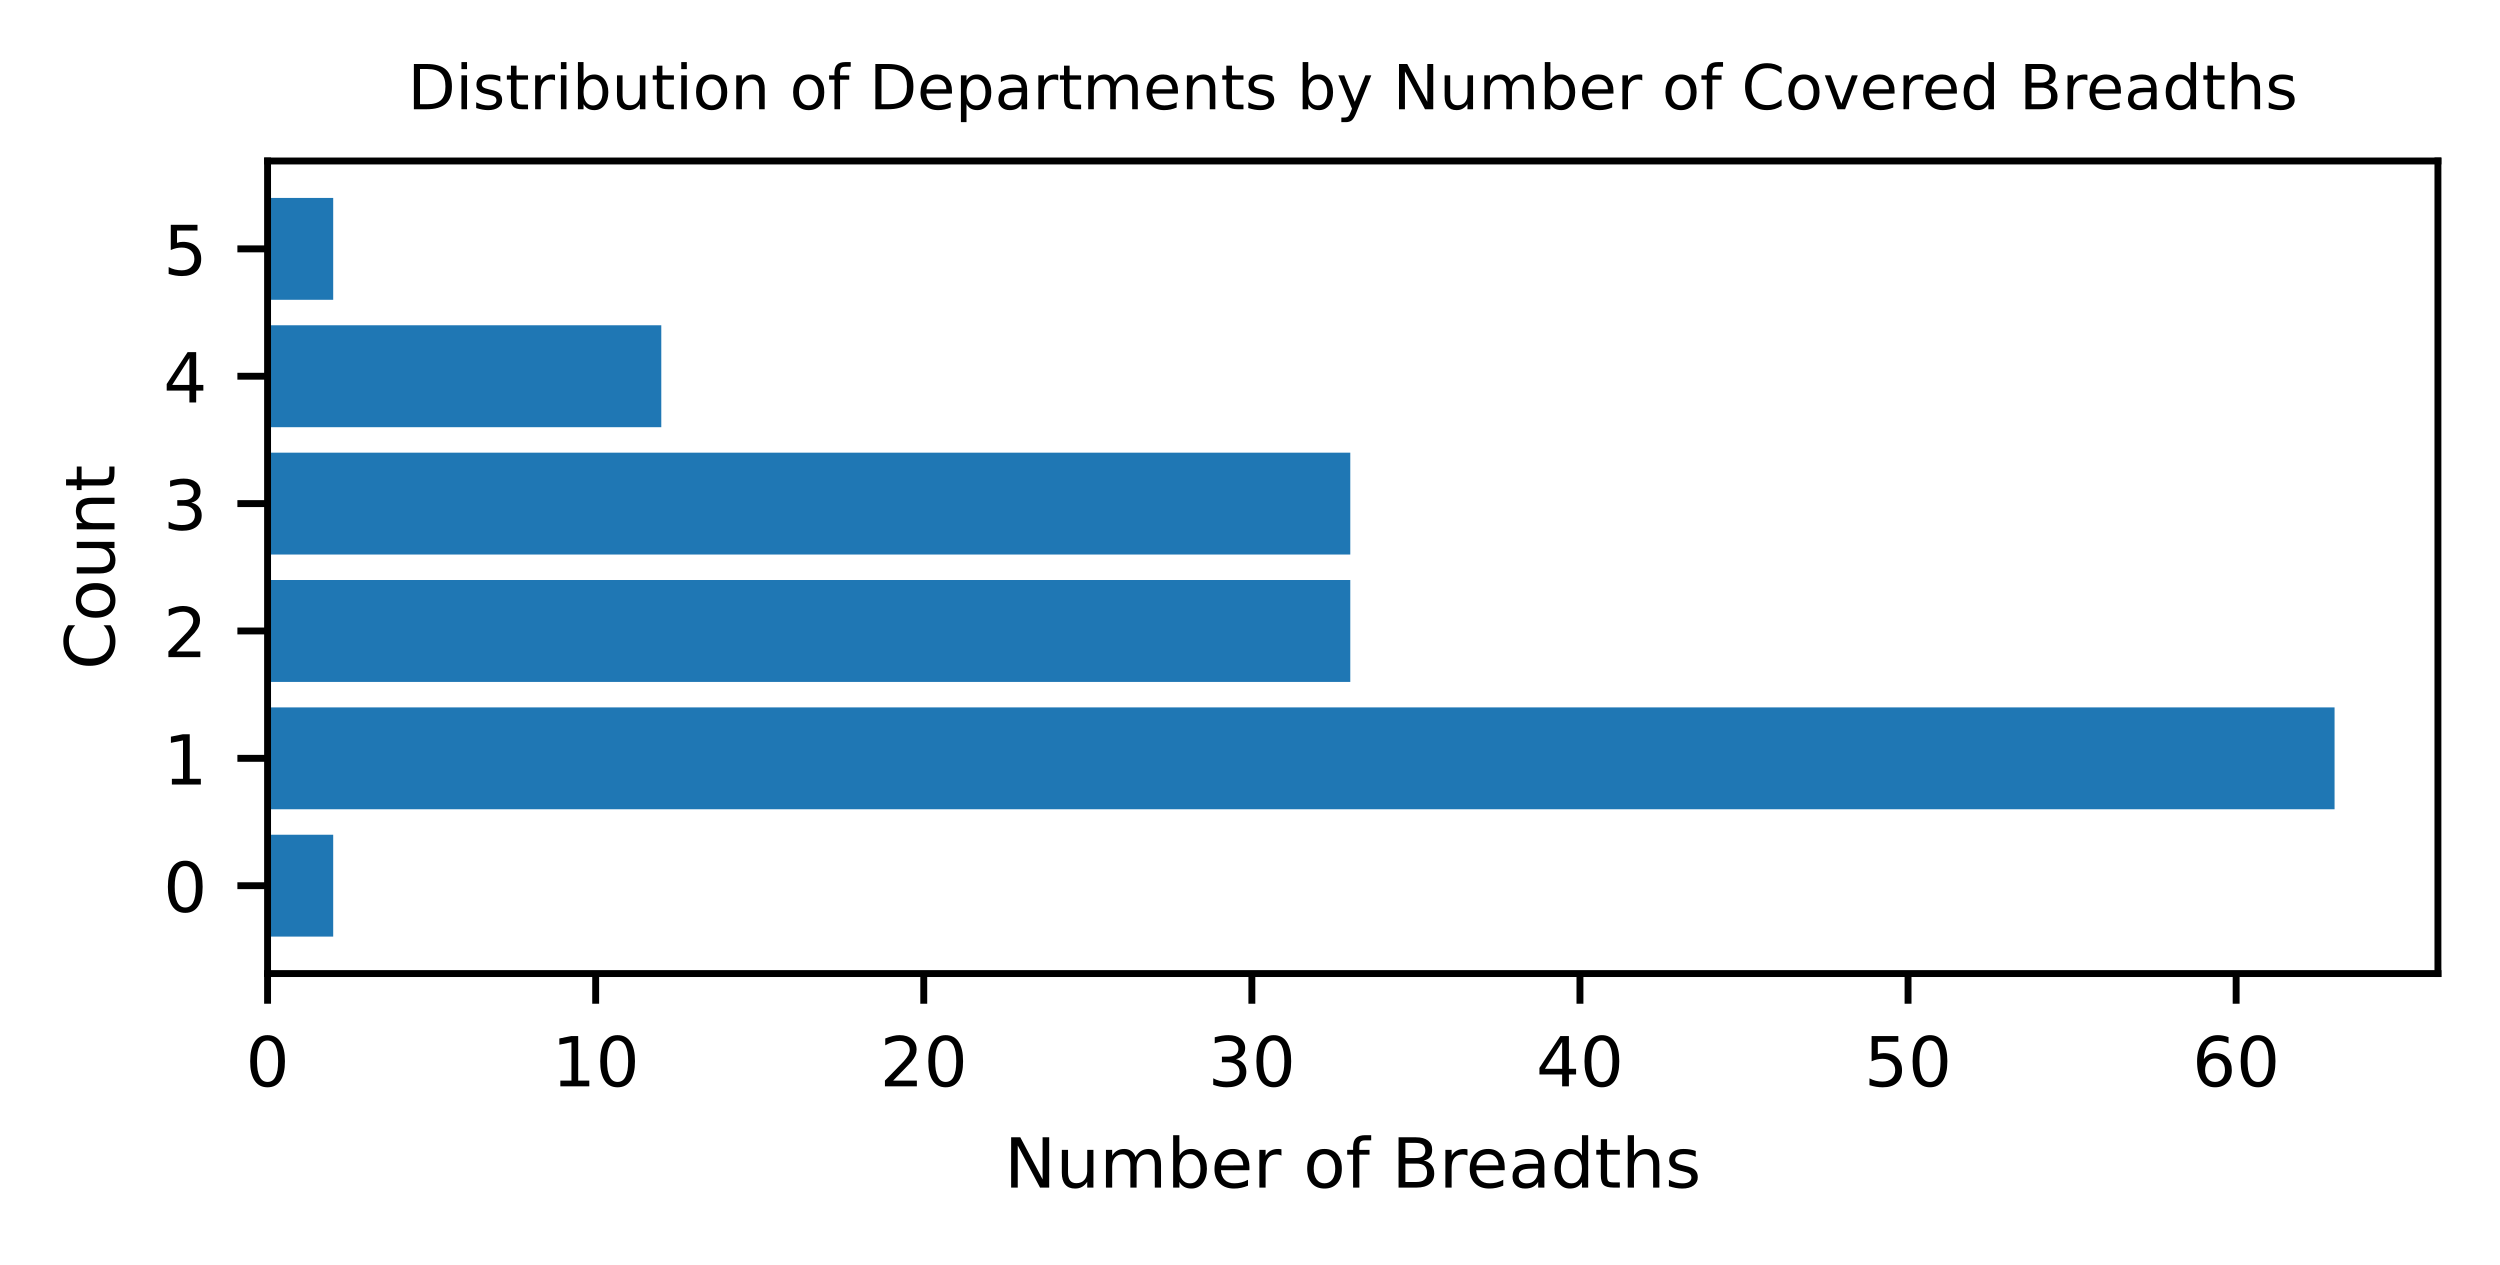
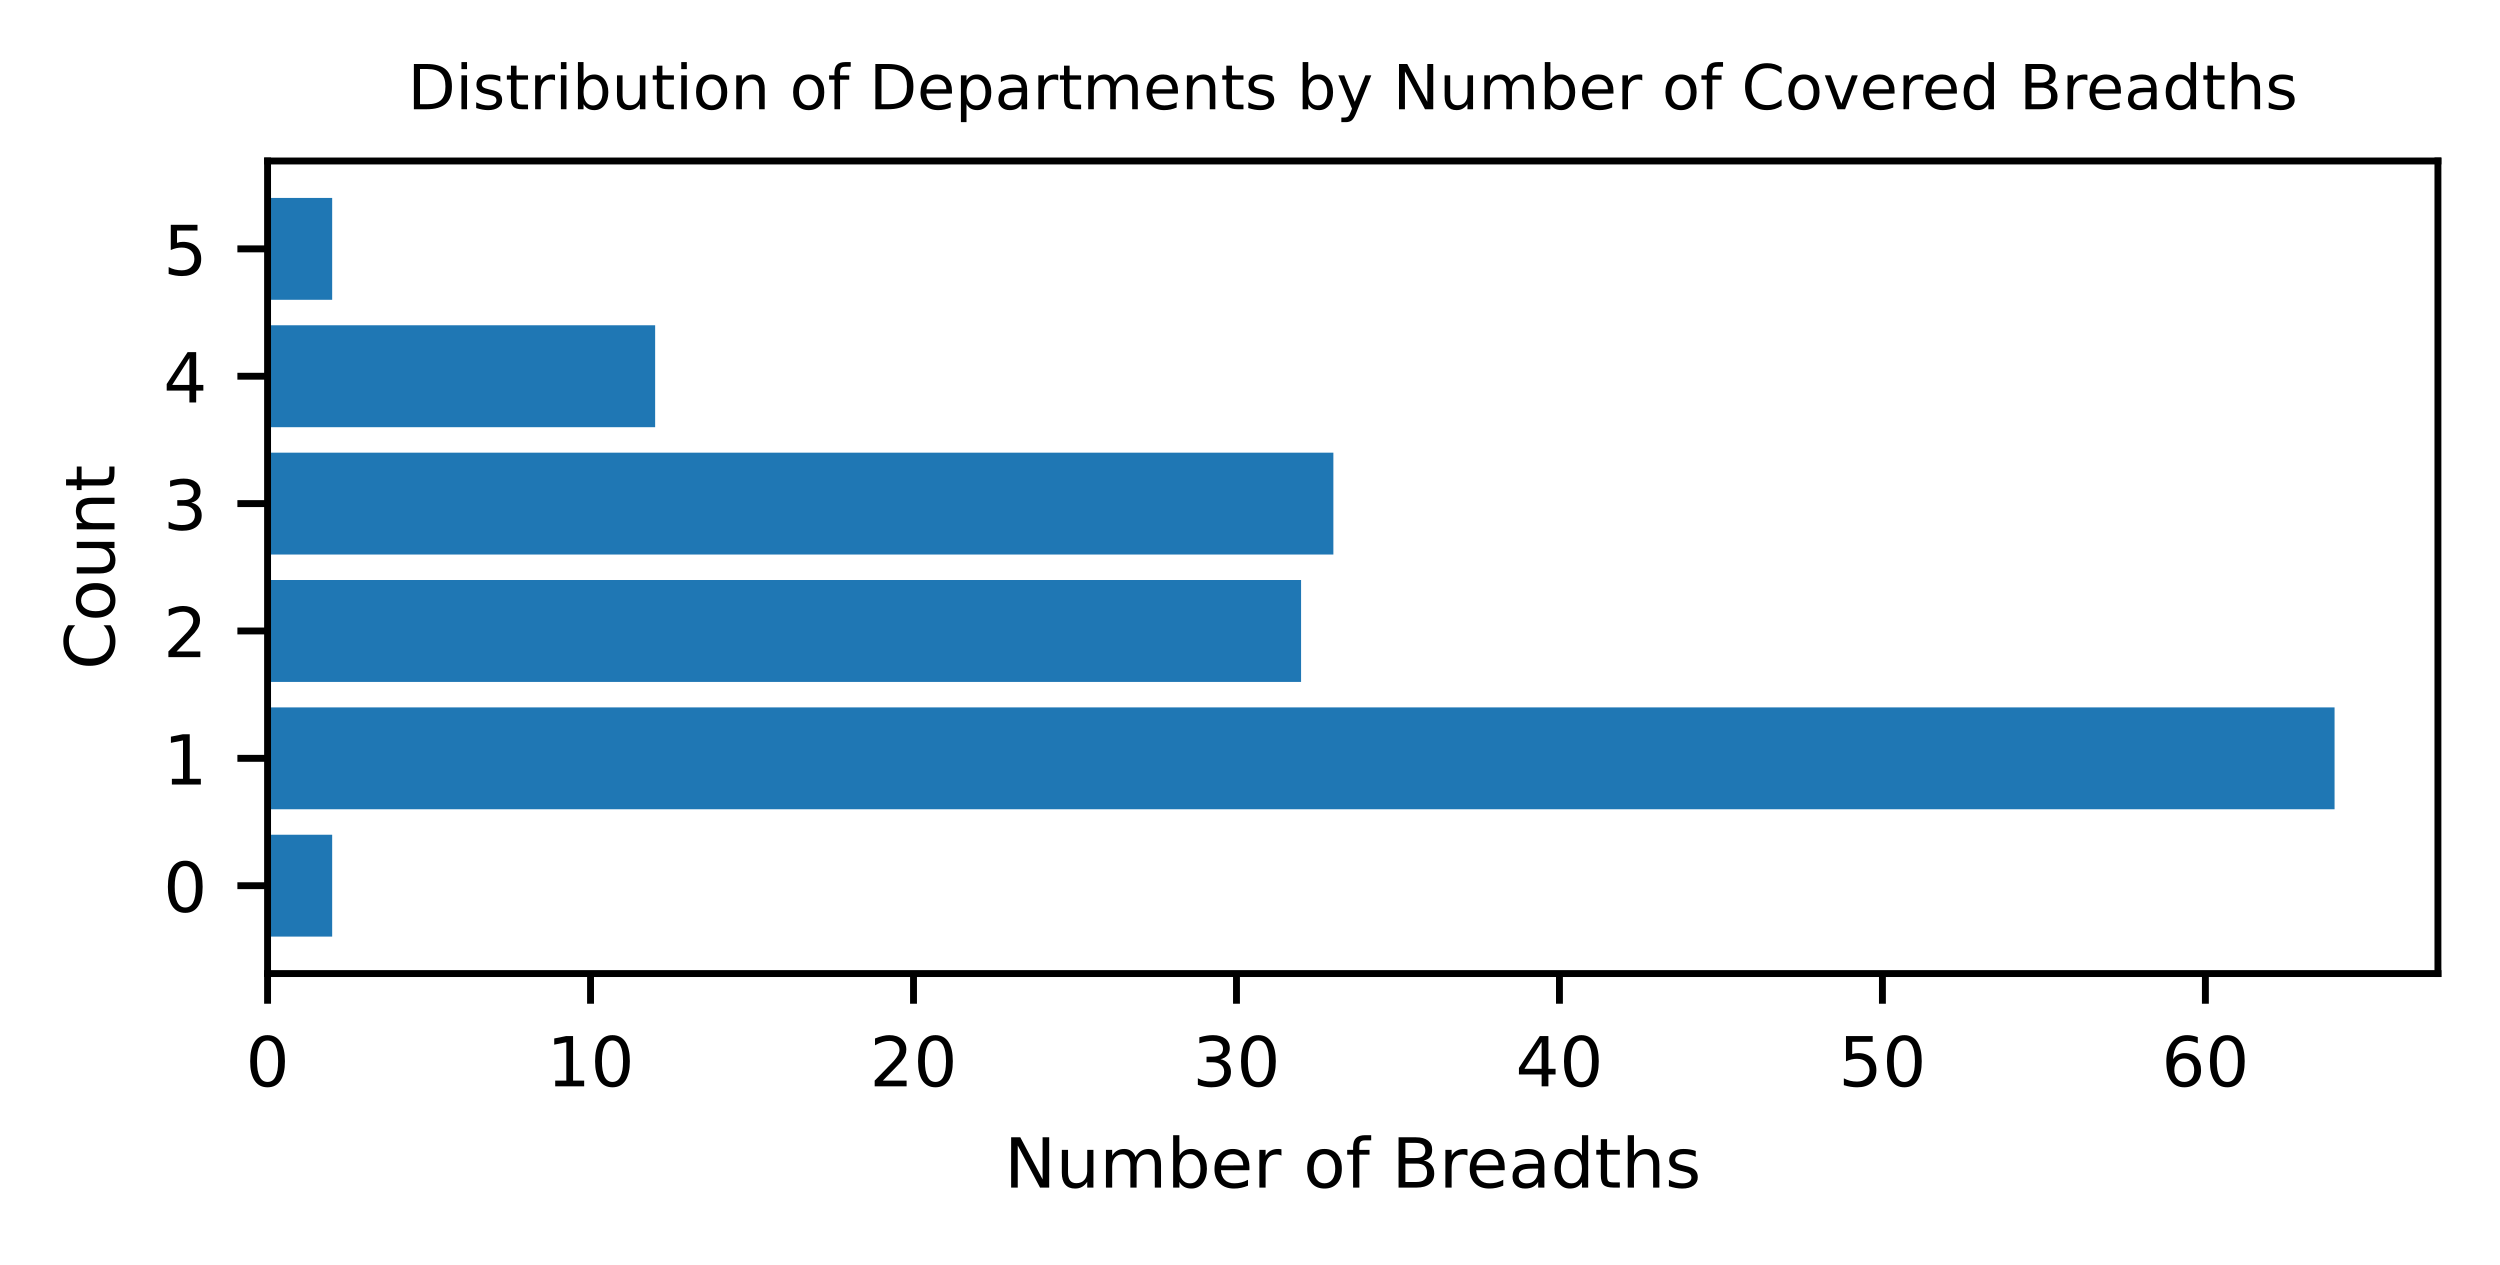
<svg xmlns="http://www.w3.org/2000/svg" xmlns:xlink="http://www.w3.org/1999/xlink" width="289.942pt" height="146.596pt" viewBox="0 0 289.942 146.596" version="1.1">
  <defs>
    <style type="text/css">*{stroke-linejoin: round; stroke-linecap: butt}</style>
  </defs>
  <g id="figure_1">
    <g id="patch_1">
      <path d="M 0 146.596  L 289.942 146.596  L 289.942 0  L 0 0  L 0 146.596  z " style="fill: none" />
    </g>
    <g id="axes_1">
      <g id="patch_2">
        <path d="M 31.032 112.911  L 282.743 112.911  L 282.743 18.671  L 31.032 18.671  L 31.032 112.911  z " style="fill: none" />
      </g>
      <g id="patch_3">
-         <path d="M 31.032 108.627  L 38.643 108.627  L 38.643 96.81  L 31.032 96.81  z " clip-path="url(#p18dcd296f4)" style="fill: #1f77b4" />
+         <path d="M 31.032 108.627  L 38.524 108.627  L 38.524 96.81  L 31.032 96.81  z " clip-path="url(#pd93d7d915a)" style="fill: #1f77b4" />
      </g>
      <g id="patch_4">
-         <path d="M 31.032 93.856  L 270.756 93.856  L 270.756 82.039  L 31.032 82.039  z " clip-path="url(#p18dcd296f4)" style="fill: #1f77b4" />
+         <path d="M 31.032 93.856  L 270.756 93.856  L 270.756 82.039  L 31.032 82.039  z " clip-path="url(#pd93d7d915a)" style="fill: #1f77b4" />
      </g>
      <g id="patch_5">
-         <path d="M 31.032 79.085  L 156.602 79.085  L 156.602 67.268  L 31.032 67.268  z " clip-path="url(#p18dcd296f4)" style="fill: #1f77b4" />
+         <path d="M 31.032 79.085  L 150.894 79.085  L 150.894 67.268  L 31.032 67.268  z " clip-path="url(#pd93d7d915a)" style="fill: #1f77b4" />
      </g>
      <g id="patch_6">
-         <path d="M 31.032 64.314  L 156.602 64.314  L 156.602 52.497  L 31.032 52.497  z " clip-path="url(#p18dcd296f4)" style="fill: #1f77b4" />
+         <path d="M 31.032 64.314  L 154.64 64.314  L 154.64 52.497  L 31.032 52.497  z " clip-path="url(#pd93d7d915a)" style="fill: #1f77b4" />
      </g>
      <g id="patch_7">
-         <path d="M 31.032 49.543  L 76.694 49.543  L 76.694 37.726  L 31.032 37.726  z " clip-path="url(#p18dcd296f4)" style="fill: #1f77b4" />
+         <path d="M 31.032 49.543  L 75.981 49.543  L 75.981 37.726  L 31.032 37.726  z " clip-path="url(#pd93d7d915a)" style="fill: #1f77b4" />
      </g>
      <g id="patch_8">
-         <path d="M 31.032 34.771  L 38.643 34.771  L 38.643 22.955  L 31.032 22.955  z " clip-path="url(#p18dcd296f4)" style="fill: #1f77b4" />
+         <path d="M 31.032 34.771  L 38.524 34.771  L 38.524 22.955  L 31.032 22.955  z " clip-path="url(#pd93d7d915a)" style="fill: #1f77b4" />
      </g>
      <g id="matplotlib.axis_1">
        <g id="xtick_1">
          <g id="line2d_1">
            <defs>
-               <path id="mb52be129d9" d="M 0 0  L 0 3.5  " style="stroke: #000000; stroke-width: 0.8" />
+               <path id="m3ba00be49b" d="M 0 0  L 0 3.5  " style="stroke: #000000; stroke-width: 0.8" />
            </defs>
            <g>
-               <use xlink:href="#mb52be129d9" x="31.032" y="112.911" style="stroke: #000000; stroke-width: 0.8" />
+               <use xlink:href="#m3ba00be49b" x="31.032" y="112.911" style="stroke: #000000; stroke-width: 0.8" />
            </g>
          </g>
          <g id="text_1">
            <g transform="translate(28.4875 125.9896) scale(0.08 -0.08)">
              <defs>
                <path id="DejaVuSans-30" d="M 2034 4250  Q 1547 4250 1301 3770  Q 1056 3291 1056 2328  Q 1056 1369 1301 889  Q 1547 409 2034 409  Q 2525 409 2770 889  Q 3016 1369 3016 2328  Q 3016 3291 2770 3770  Q 2525 4250 2034 4250  z M 2034 4750  Q 2819 4750 3233 4129  Q 3647 3509 3647 2328  Q 3647 1150 3233 529  Q 2819 -91 2034 -91  Q 1250 -91 836 529  Q 422 1150 422 2328  Q 422 3509 836 4129  Q 1250 4750 2034 4750  z " transform="scale(0.015625)" />
              </defs>
              <use xlink:href="#DejaVuSans-30" />
            </g>
          </g>
        </g>
        <g id="xtick_2">
          <g id="line2d_2">
            <g>
-               <use xlink:href="#mb52be129d9" x="69.084" y="112.911" style="stroke: #000000; stroke-width: 0.8" />
+               <use xlink:href="#m3ba00be49b" x="68.489" y="112.911" style="stroke: #000000; stroke-width: 0.8" />
            </g>
          </g>
          <g id="text_2">
-             <g transform="translate(63.9939 125.9896) scale(0.08 -0.08)">
+             <g transform="translate(63.39934 125.9896) scale(0.08 -0.08)">
              <defs>
                <path id="DejaVuSans-31" d="M 794 531  L 1825 531  L 1825 4091  L 703 3866  L 703 4441  L 1819 4666  L 2450 4666  L 2450 531  L 3481 531  L 3481 0  L 794 0  L 794 531  z " transform="scale(0.015625)" />
              </defs>
              <use xlink:href="#DejaVuSans-31" />
              <use xlink:href="#DejaVuSans-30" transform="translate(63.62305 0)" />
            </g>
          </g>
        </g>
        <g id="xtick_3">
          <g id="line2d_3">
            <g>
-               <use xlink:href="#mb52be129d9" x="107.135" y="112.911" style="stroke: #000000; stroke-width: 0.8" />
+               <use xlink:href="#m3ba00be49b" x="105.946" y="112.911" style="stroke: #000000; stroke-width: 0.8" />
            </g>
          </g>
          <g id="text_3">
-             <g transform="translate(102.0453 125.9896) scale(0.08 -0.08)">
+             <g transform="translate(100.8562 125.9896) scale(0.08 -0.08)">
              <defs>
                <path id="DejaVuSans-32" d="M 1228 531  L 3431 531  L 3431 0  L 469 0  L 469 531  Q 828 903 1448 1529  Q 2069 2156 2228 2338  Q 2531 2678 2651 2914  Q 2772 3150 2772 3378  Q 2772 3750 2511 3984  Q 2250 4219 1831 4219  Q 1534 4219 1204 4116  Q 875 4013 500 3803  L 500 4441  Q 881 4594 1212 4672  Q 1544 4750 1819 4750  Q 2544 4750 2975 4387  Q 3406 4025 3406 3419  Q 3406 3131 3298 2873  Q 3191 2616 2906 2266  Q 2828 2175 2409 1742  Q 1991 1309 1228 531  z " transform="scale(0.015625)" />
              </defs>
              <use xlink:href="#DejaVuSans-32" />
              <use xlink:href="#DejaVuSans-30" transform="translate(63.62305 0)" />
            </g>
          </g>
        </g>
        <g id="xtick_4">
          <g id="line2d_4">
            <g>
-               <use xlink:href="#mb52be129d9" x="145.187" y="112.911" style="stroke: #000000; stroke-width: 0.8" />
+               <use xlink:href="#m3ba00be49b" x="143.403" y="112.911" style="stroke: #000000; stroke-width: 0.8" />
            </g>
          </g>
          <g id="text_4">
-             <g transform="translate(140.0967 125.9896) scale(0.08 -0.08)">
+             <g transform="translate(138.313 125.9896) scale(0.08 -0.08)">
              <defs>
                <path id="DejaVuSans-33" d="M 2597 2516  Q 3050 2419 3304 2112  Q 3559 1806 3559 1356  Q 3559 666 3084 287  Q 2609 -91 1734 -91  Q 1441 -91 1130 -33  Q 819 25 488 141  L 488 750  Q 750 597 1062 519  Q 1375 441 1716 441  Q 2309 441 2620 675  Q 2931 909 2931 1356  Q 2931 1769 2642 2001  Q 2353 2234 1838 2234  L 1294 2234  L 1294 2753  L 1863 2753  Q 2328 2753 2575 2939  Q 2822 3125 2822 3475  Q 2822 3834 2567 4026  Q 2313 4219 1838 4219  Q 1578 4219 1281 4162  Q 984 4106 628 3988  L 628 4550  Q 988 4650 1302 4700  Q 1616 4750 1894 4750  Q 2613 4750 3031 4423  Q 3450 4097 3450 3541  Q 3450 3153 3228 2886  Q 3006 2619 2597 2516  z " transform="scale(0.015625)" />
              </defs>
              <use xlink:href="#DejaVuSans-33" />
              <use xlink:href="#DejaVuSans-30" transform="translate(63.62305 0)" />
            </g>
          </g>
        </g>
        <g id="xtick_5">
          <g id="line2d_5">
            <g>
-               <use xlink:href="#mb52be129d9" x="183.238" y="112.911" style="stroke: #000000; stroke-width: 0.8" />
+               <use xlink:href="#m3ba00be49b" x="180.86" y="112.911" style="stroke: #000000; stroke-width: 0.8" />
            </g>
          </g>
          <g id="text_5">
-             <g transform="translate(178.1481 125.9896) scale(0.08 -0.08)">
+             <g transform="translate(175.7699 125.9896) scale(0.08 -0.08)">
              <defs>
                <path id="DejaVuSans-34" d="M 2419 4116  L 825 1625  L 2419 1625  L 2419 4116  z M 2253 4666  L 3047 4666  L 3047 1625  L 3713 1625  L 3713 1100  L 3047 1100  L 3047 0  L 2419 0  L 2419 1100  L 313 1100  L 313 1709  L 2253 4666  z " transform="scale(0.015625)" />
              </defs>
              <use xlink:href="#DejaVuSans-34" />
              <use xlink:href="#DejaVuSans-30" transform="translate(63.62305 0)" />
            </g>
          </g>
        </g>
        <g id="xtick_6">
          <g id="line2d_6">
            <g>
-               <use xlink:href="#mb52be129d9" x="221.289" y="112.911" style="stroke: #000000; stroke-width: 0.8" />
+               <use xlink:href="#m3ba00be49b" x="218.317" y="112.911" style="stroke: #000000; stroke-width: 0.8" />
            </g>
          </g>
          <g id="text_6">
-             <g transform="translate(216.1995 125.9896) scale(0.08 -0.08)">
+             <g transform="translate(213.2267 125.9896) scale(0.08 -0.08)">
              <defs>
                <path id="DejaVuSans-35" d="M 691 4666  L 3169 4666  L 3169 4134  L 1269 4134  L 1269 2991  Q 1406 3038 1543 3061  Q 1681 3084 1819 3084  Q 2600 3084 3056 2656  Q 3513 2228 3513 1497  Q 3513 744 3044 326  Q 2575 -91 1722 -91  Q 1428 -91 1123 -41  Q 819 9 494 109  L 494 744  Q 775 591 1075 516  Q 1375 441 1709 441  Q 2250 441 2565 725  Q 2881 1009 2881 1497  Q 2881 1984 2565 2268  Q 2250 2553 1709 2553  Q 1456 2553 1204 2497  Q 953 2441 691 2322  L 691 4666  z " transform="scale(0.015625)" />
              </defs>
              <use xlink:href="#DejaVuSans-35" />
              <use xlink:href="#DejaVuSans-30" transform="translate(63.62305 0)" />
            </g>
          </g>
        </g>
        <g id="xtick_7">
          <g id="line2d_7">
            <g>
-               <use xlink:href="#mb52be129d9" x="259.341" y="112.911" style="stroke: #000000; stroke-width: 0.8" />
+               <use xlink:href="#m3ba00be49b" x="255.774" y="112.911" style="stroke: #000000; stroke-width: 0.8" />
            </g>
          </g>
          <g id="text_7">
-             <g transform="translate(254.2509 125.9896) scale(0.08 -0.08)">
+             <g transform="translate(250.6836 125.9896) scale(0.08 -0.08)">
              <defs>
                <path id="DejaVuSans-36" d="M 2113 2584  Q 1688 2584 1439 2293  Q 1191 2003 1191 1497  Q 1191 994 1439 701  Q 1688 409 2113 409  Q 2538 409 2786 701  Q 3034 994 3034 1497  Q 3034 2003 2786 2293  Q 2538 2584 2113 2584  z M 3366 4563  L 3366 3988  Q 3128 4100 2886 4159  Q 2644 4219 2406 4219  Q 1781 4219 1451 3797  Q 1122 3375 1075 2522  Q 1259 2794 1537 2939  Q 1816 3084 2150 3084  Q 2853 3084 3261 2657  Q 3669 2231 3669 1497  Q 3669 778 3244 343  Q 2819 -91 2113 -91  Q 1303 -91 875 529  Q 447 1150 447 2328  Q 447 3434 972 4092  Q 1497 4750 2381 4750  Q 2619 4750 2861 4703  Q 3103 4656 3366 4563  z " transform="scale(0.015625)" />
              </defs>
              <use xlink:href="#DejaVuSans-36" />
              <use xlink:href="#DejaVuSans-30" transform="translate(63.62305 0)" />
            </g>
          </g>
        </g>
        <g id="text_8">
          <g transform="translate(116.4831 137.7321) scale(0.08 -0.08)">
            <defs>
              <path id="DejaVuSans-4e" d="M 628 4666  L 1478 4666  L 3547 763  L 3547 4666  L 4159 4666  L 4159 0  L 3309 0  L 1241 3903  L 1241 0  L 628 0  L 628 4666  z " transform="scale(0.015625)" />
              <path id="DejaVuSans-75" d="M 544 1381  L 544 3500  L 1119 3500  L 1119 1403  Q 1119 906 1312 657  Q 1506 409 1894 409  Q 2359 409 2629 706  Q 2900 1003 2900 1516  L 2900 3500  L 3475 3500  L 3475 0  L 2900 0  L 2900 538  Q 2691 219 2414 64  Q 2138 -91 1772 -91  Q 1169 -91 856 284  Q 544 659 544 1381  z M 1991 3584  L 1991 3584  z " transform="scale(0.015625)" />
              <path id="DejaVuSans-6d" d="M 3328 2828  Q 3544 3216 3844 3400  Q 4144 3584 4550 3584  Q 5097 3584 5394 3201  Q 5691 2819 5691 2113  L 5691 0  L 5113 0  L 5113 2094  Q 5113 2597 4934 2840  Q 4756 3084 4391 3084  Q 3944 3084 3684 2787  Q 3425 2491 3425 1978  L 3425 0  L 2847 0  L 2847 2094  Q 2847 2600 2669 2842  Q 2491 3084 2119 3084  Q 1678 3084 1418 2786  Q 1159 2488 1159 1978  L 1159 0  L 581 0  L 581 3500  L 1159 3500  L 1159 2956  Q 1356 3278 1631 3431  Q 1906 3584 2284 3584  Q 2666 3584 2933 3390  Q 3200 3197 3328 2828  z " transform="scale(0.015625)" />
              <path id="DejaVuSans-62" d="M 3116 1747  Q 3116 2381 2855 2742  Q 2594 3103 2138 3103  Q 1681 3103 1420 2742  Q 1159 2381 1159 1747  Q 1159 1113 1420 752  Q 1681 391 2138 391  Q 2594 391 2855 752  Q 3116 1113 3116 1747  z M 1159 2969  Q 1341 3281 1617 3432  Q 1894 3584 2278 3584  Q 2916 3584 3314 3078  Q 3713 2572 3713 1747  Q 3713 922 3314 415  Q 2916 -91 2278 -91  Q 1894 -91 1617 61  Q 1341 213 1159 525  L 1159 0  L 581 0  L 581 4863  L 1159 4863  L 1159 2969  z " transform="scale(0.015625)" />
              <path id="DejaVuSans-65" d="M 3597 1894  L 3597 1613  L 953 1613  Q 991 1019 1311 708  Q 1631 397 2203 397  Q 2534 397 2845 478  Q 3156 559 3463 722  L 3463 178  Q 3153 47 2828 -22  Q 2503 -91 2169 -91  Q 1331 -91 842 396  Q 353 884 353 1716  Q 353 2575 817 3079  Q 1281 3584 2069 3584  Q 2775 3584 3186 3129  Q 3597 2675 3597 1894  z M 3022 2063  Q 3016 2534 2758 2815  Q 2500 3097 2075 3097  Q 1594 3097 1305 2825  Q 1016 2553 972 2059  L 3022 2063  z " transform="scale(0.015625)" />
              <path id="DejaVuSans-72" d="M 2631 2963  Q 2534 3019 2420 3045  Q 2306 3072 2169 3072  Q 1681 3072 1420 2755  Q 1159 2438 1159 1844  L 1159 0  L 581 0  L 581 3500  L 1159 3500  L 1159 2956  Q 1341 3275 1631 3429  Q 1922 3584 2338 3584  Q 2397 3584 2469 3576  Q 2541 3569 2628 3553  L 2631 2963  z " transform="scale(0.015625)" />
              <path id="DejaVuSans-20" transform="scale(0.015625)" />
              <path id="DejaVuSans-6f" d="M 1959 3097  Q 1497 3097 1228 2736  Q 959 2375 959 1747  Q 959 1119 1226 758  Q 1494 397 1959 397  Q 2419 397 2687 759  Q 2956 1122 2956 1747  Q 2956 2369 2687 2733  Q 2419 3097 1959 3097  z M 1959 3584  Q 2709 3584 3137 3096  Q 3566 2609 3566 1747  Q 3566 888 3137 398  Q 2709 -91 1959 -91  Q 1206 -91 779 398  Q 353 888 353 1747  Q 353 2609 779 3096  Q 1206 3584 1959 3584  z " transform="scale(0.015625)" />
              <path id="DejaVuSans-66" d="M 2375 4863  L 2375 4384  L 1825 4384  Q 1516 4384 1395 4259  Q 1275 4134 1275 3809  L 1275 3500  L 2222 3500  L 2222 3053  L 1275 3053  L 1275 0  L 697 0  L 697 3053  L 147 3053  L 147 3500  L 697 3500  L 697 3744  Q 697 4328 969 4595  Q 1241 4863 1831 4863  L 2375 4863  z " transform="scale(0.015625)" />
              <path id="DejaVuSans-42" d="M 1259 2228  L 1259 519  L 2272 519  Q 2781 519 3026 730  Q 3272 941 3272 1375  Q 3272 1813 3026 2020  Q 2781 2228 2272 2228  L 1259 2228  z M 1259 4147  L 1259 2741  L 2194 2741  Q 2656 2741 2882 2914  Q 3109 3088 3109 3444  Q 3109 3797 2882 3972  Q 2656 4147 2194 4147  L 1259 4147  z M 628 4666  L 2241 4666  Q 2963 4666 3353 4366  Q 3744 4066 3744 3513  Q 3744 3084 3544 2831  Q 3344 2578 2956 2516  Q 3422 2416 3680 2098  Q 3938 1781 3938 1306  Q 3938 681 3513 340  Q 3088 0 2303 0  L 628 0  L 628 4666  z " transform="scale(0.015625)" />
              <path id="DejaVuSans-61" d="M 2194 1759  Q 1497 1759 1228 1600  Q 959 1441 959 1056  Q 959 750 1161 570  Q 1363 391 1709 391  Q 2188 391 2477 730  Q 2766 1069 2766 1631  L 2766 1759  L 2194 1759  z M 3341 1997  L 3341 0  L 2766 0  L 2766 531  Q 2569 213 2275 61  Q 1981 -91 1556 -91  Q 1019 -91 701 211  Q 384 513 384 1019  Q 384 1609 779 1909  Q 1175 2209 1959 2209  L 2766 2209  L 2766 2266  Q 2766 2663 2505 2880  Q 2244 3097 1772 3097  Q 1472 3097 1187 3025  Q 903 2953 641 2809  L 641 3341  Q 956 3463 1253 3523  Q 1550 3584 1831 3584  Q 2591 3584 2966 3190  Q 3341 2797 3341 1997  z " transform="scale(0.015625)" />
              <path id="DejaVuSans-64" d="M 2906 2969  L 2906 4863  L 3481 4863  L 3481 0  L 2906 0  L 2906 525  Q 2725 213 2448 61  Q 2172 -91 1784 -91  Q 1150 -91 751 415  Q 353 922 353 1747  Q 353 2572 751 3078  Q 1150 3584 1784 3584  Q 2172 3584 2448 3432  Q 2725 3281 2906 2969  z M 947 1747  Q 947 1113 1208 752  Q 1469 391 1925 391  Q 2381 391 2643 752  Q 2906 1113 2906 1747  Q 2906 2381 2643 2742  Q 2381 3103 1925 3103  Q 1469 3103 1208 2742  Q 947 2381 947 1747  z " transform="scale(0.015625)" />
              <path id="DejaVuSans-74" d="M 1172 4494  L 1172 3500  L 2356 3500  L 2356 3053  L 1172 3053  L 1172 1153  Q 1172 725 1289 603  Q 1406 481 1766 481  L 2356 481  L 2356 0  L 1766 0  Q 1100 0 847 248  Q 594 497 594 1153  L 594 3053  L 172 3053  L 172 3500  L 594 3500  L 594 4494  L 1172 4494  z " transform="scale(0.015625)" />
              <path id="DejaVuSans-68" d="M 3513 2113  L 3513 0  L 2938 0  L 2938 2094  Q 2938 2591 2744 2837  Q 2550 3084 2163 3084  Q 1697 3084 1428 2787  Q 1159 2491 1159 1978  L 1159 0  L 581 0  L 581 4863  L 1159 4863  L 1159 2956  Q 1366 3272 1645 3428  Q 1925 3584 2291 3584  Q 2894 3584 3203 3211  Q 3513 2838 3513 2113  z " transform="scale(0.015625)" />
              <path id="DejaVuSans-73" d="M 2834 3397  L 2834 2853  Q 2591 2978 2328 3040  Q 2066 3103 1784 3103  Q 1356 3103 1142 2972  Q 928 2841 928 2578  Q 928 2378 1081 2264  Q 1234 2150 1697 2047  L 1894 2003  Q 2506 1872 2764 1633  Q 3022 1394 3022 966  Q 3022 478 2636 193  Q 2250 -91 1575 -91  Q 1294 -91 989 -36  Q 684 19 347 128  L 347 722  Q 666 556 975 473  Q 1284 391 1588 391  Q 1994 391 2212 530  Q 2431 669 2431 922  Q 2431 1156 2273 1281  Q 2116 1406 1581 1522  L 1381 1569  Q 847 1681 609 1914  Q 372 2147 372 2553  Q 372 3047 722 3315  Q 1072 3584 1716 3584  Q 2034 3584 2315 3537  Q 2597 3491 2834 3397  z " transform="scale(0.015625)" />
            </defs>
            <use xlink:href="#DejaVuSans-4e" />
            <use xlink:href="#DejaVuSans-75" transform="translate(74.80469 0)" />
            <use xlink:href="#DejaVuSans-6d" transform="translate(138.1836 0)" />
            <use xlink:href="#DejaVuSans-62" transform="translate(235.5957 0)" />
            <use xlink:href="#DejaVuSans-65" transform="translate(299.0723 0)" />
            <use xlink:href="#DejaVuSans-72" transform="translate(360.5957 0)" />
            <use xlink:href="#DejaVuSans-20" transform="translate(401.709 0)" />
            <use xlink:href="#DejaVuSans-6f" transform="translate(433.4961 0)" />
            <use xlink:href="#DejaVuSans-66" transform="translate(494.6777 0)" />
            <use xlink:href="#DejaVuSans-20" transform="translate(529.8828 0)" />
            <use xlink:href="#DejaVuSans-42" transform="translate(561.6699 0)" />
            <use xlink:href="#DejaVuSans-72" transform="translate(630.2734 0)" />
            <use xlink:href="#DejaVuSans-65" transform="translate(669.1367 0)" />
            <use xlink:href="#DejaVuSans-61" transform="translate(730.6602 0)" />
            <use xlink:href="#DejaVuSans-64" transform="translate(791.9395 0)" />
            <use xlink:href="#DejaVuSans-74" transform="translate(855.416 0)" />
            <use xlink:href="#DejaVuSans-68" transform="translate(894.625 0)" />
            <use xlink:href="#DejaVuSans-73" transform="translate(958.0039 0)" />
          </g>
        </g>
      </g>
      <g id="matplotlib.axis_2">
        <g id="ytick_1">
          <g id="line2d_8">
            <defs>
-               <path id="mf47f376e61" d="M 0 0  L -3.5 0  " style="stroke: #000000; stroke-width: 0.8" />
+               <path id="mdaf2787c48" d="M 0 0  L -3.5 0  " style="stroke: #000000; stroke-width: 0.8" />
            </defs>
            <g>
-               <use xlink:href="#mf47f376e61" x="31.032" y="102.719" style="stroke: #000000; stroke-width: 0.8" />
+               <use xlink:href="#mdaf2787c48" x="31.032" y="102.719" style="stroke: #000000; stroke-width: 0.8" />
            </g>
          </g>
          <g id="text_9">
            <g transform="translate(18.9425 105.7582) scale(0.08 -0.08)">
              <use xlink:href="#DejaVuSans-30" />
            </g>
          </g>
        </g>
        <g id="ytick_2">
          <g id="line2d_9">
            <g>
-               <use xlink:href="#mf47f376e61" x="31.032" y="87.948" style="stroke: #000000; stroke-width: 0.8" />
+               <use xlink:href="#mdaf2787c48" x="31.032" y="87.948" style="stroke: #000000; stroke-width: 0.8" />
            </g>
          </g>
          <g id="text_10">
            <g transform="translate(18.9425 90.98699) scale(0.08 -0.08)">
              <use xlink:href="#DejaVuSans-31" />
            </g>
          </g>
        </g>
        <g id="ytick_3">
          <g id="line2d_10">
            <g>
-               <use xlink:href="#mf47f376e61" x="31.032" y="73.176" style="stroke: #000000; stroke-width: 0.8" />
+               <use xlink:href="#mdaf2787c48" x="31.032" y="73.176" style="stroke: #000000; stroke-width: 0.8" />
            </g>
          </g>
          <g id="text_11">
            <g transform="translate(18.9425 76.21583) scale(0.08 -0.08)">
              <use xlink:href="#DejaVuSans-32" />
            </g>
          </g>
        </g>
        <g id="ytick_4">
          <g id="line2d_11">
            <g>
-               <use xlink:href="#mf47f376e61" x="31.032" y="58.405" style="stroke: #000000; stroke-width: 0.8" />
+               <use xlink:href="#mdaf2787c48" x="31.032" y="58.405" style="stroke: #000000; stroke-width: 0.8" />
            </g>
          </g>
          <g id="text_12">
            <g transform="translate(18.9425 61.44467) scale(0.08 -0.08)">
              <use xlink:href="#DejaVuSans-33" />
            </g>
          </g>
        </g>
        <g id="ytick_5">
          <g id="line2d_12">
            <g>
-               <use xlink:href="#mf47f376e61" x="31.032" y="43.634" style="stroke: #000000; stroke-width: 0.8" />
+               <use xlink:href="#mdaf2787c48" x="31.032" y="43.634" style="stroke: #000000; stroke-width: 0.8" />
            </g>
          </g>
          <g id="text_13">
            <g transform="translate(18.9425 46.67351) scale(0.08 -0.08)">
              <use xlink:href="#DejaVuSans-34" />
            </g>
          </g>
        </g>
        <g id="ytick_6">
          <g id="line2d_13">
            <g>
-               <use xlink:href="#mf47f376e61" x="31.032" y="28.863" style="stroke: #000000; stroke-width: 0.8" />
+               <use xlink:href="#mdaf2787c48" x="31.032" y="28.863" style="stroke: #000000; stroke-width: 0.8" />
            </g>
          </g>
          <g id="text_14">
            <g transform="translate(18.9425 31.90235) scale(0.08 -0.08)">
              <use xlink:href="#DejaVuSans-35" />
            </g>
          </g>
        </g>
        <g id="text_15">
          <g transform="translate(13.27875 77.66962) rotate(-90) scale(0.08 -0.08)">
            <defs>
              <path id="DejaVuSans-43" d="M 4122 4306  L 4122 3641  Q 3803 3938 3442 4084  Q 3081 4231 2675 4231  Q 1875 4231 1450 3742  Q 1025 3253 1025 2328  Q 1025 1406 1450 917  Q 1875 428 2675 428  Q 3081 428 3442 575  Q 3803 722 4122 1019  L 4122 359  Q 3791 134 3420 21  Q 3050 -91 2638 -91  Q 1578 -91 968 557  Q 359 1206 359 2328  Q 359 3453 968 4101  Q 1578 4750 2638 4750  Q 3056 4750 3426 4639  Q 3797 4528 4122 4306  z " transform="scale(0.015625)" />
              <path id="DejaVuSans-6e" d="M 3513 2113  L 3513 0  L 2938 0  L 2938 2094  Q 2938 2591 2744 2837  Q 2550 3084 2163 3084  Q 1697 3084 1428 2787  Q 1159 2491 1159 1978  L 1159 0  L 581 0  L 581 3500  L 1159 3500  L 1159 2956  Q 1366 3272 1645 3428  Q 1925 3584 2291 3584  Q 2894 3584 3203 3211  Q 3513 2838 3513 2113  z " transform="scale(0.015625)" />
            </defs>
            <use xlink:href="#DejaVuSans-43" />
            <use xlink:href="#DejaVuSans-6f" transform="translate(69.82422 0)" />
            <use xlink:href="#DejaVuSans-75" transform="translate(131.0059 0)" />
            <use xlink:href="#DejaVuSans-6e" transform="translate(194.3848 0)" />
            <use xlink:href="#DejaVuSans-74" transform="translate(257.7637 0)" />
          </g>
        </g>
      </g>
      <g id="patch_9">
        <path d="M 31.032 112.911  L 31.032 18.671  " style="fill: none; stroke: #000000; stroke-width: 0.8; stroke-linejoin: miter; stroke-linecap: square" />
      </g>
      <g id="patch_10">
        <path d="M 282.743 112.911  L 282.743 18.671  " style="fill: none; stroke: #000000; stroke-width: 0.8; stroke-linejoin: miter; stroke-linecap: square" />
      </g>
      <g id="patch_11">
        <path d="M 31.032 112.911  L 282.743 112.911  " style="fill: none; stroke: #000000; stroke-width: 0.8; stroke-linejoin: miter; stroke-linecap: square" />
      </g>
      <g id="patch_12">
        <path d="M 31.032 18.671  L 282.743 18.671  " style="fill: none; stroke: #000000; stroke-width: 0.8; stroke-linejoin: miter; stroke-linecap: square" />
      </g>
      <g id="text_16">
        <g transform="translate(47.29337 12.67088) scale(0.072 -0.072)">
          <defs>
            <path id="DejaVuSans-44" d="M 1259 4147  L 1259 519  L 2022 519  Q 2988 519 3436 956  Q 3884 1394 3884 2338  Q 3884 3275 3436 3711  Q 2988 4147 2022 4147  L 1259 4147  z M 628 4666  L 1925 4666  Q 3281 4666 3915 4102  Q 4550 3538 4550 2338  Q 4550 1131 3912 565  Q 3275 0 1925 0  L 628 0  L 628 4666  z " transform="scale(0.015625)" />
            <path id="DejaVuSans-69" d="M 603 3500  L 1178 3500  L 1178 0  L 603 0  L 603 3500  z M 603 4863  L 1178 4863  L 1178 4134  L 603 4134  L 603 4863  z " transform="scale(0.015625)" />
            <path id="DejaVuSans-70" d="M 1159 525  L 1159 -1331  L 581 -1331  L 581 3500  L 1159 3500  L 1159 2969  Q 1341 3281 1617 3432  Q 1894 3584 2278 3584  Q 2916 3584 3314 3078  Q 3713 2572 3713 1747  Q 3713 922 3314 415  Q 2916 -91 2278 -91  Q 1894 -91 1617 61  Q 1341 213 1159 525  z M 3116 1747  Q 3116 2381 2855 2742  Q 2594 3103 2138 3103  Q 1681 3103 1420 2742  Q 1159 2381 1159 1747  Q 1159 1113 1420 752  Q 1681 391 2138 391  Q 2594 391 2855 752  Q 3116 1113 3116 1747  z " transform="scale(0.015625)" />
            <path id="DejaVuSans-79" d="M 2059 -325  Q 1816 -950 1584 -1140  Q 1353 -1331 966 -1331  L 506 -1331  L 506 -850  L 844 -850  Q 1081 -850 1212 -737  Q 1344 -625 1503 -206  L 1606 56  L 191 3500  L 800 3500  L 1894 763  L 2988 3500  L 3597 3500  L 2059 -325  z " transform="scale(0.015625)" />
            <path id="DejaVuSans-76" d="M 191 3500  L 800 3500  L 1894 563  L 2988 3500  L 3597 3500  L 2284 0  L 1503 0  L 191 3500  z " transform="scale(0.015625)" />
          </defs>
          <use xlink:href="#DejaVuSans-44" />
          <use xlink:href="#DejaVuSans-69" transform="translate(77.00195 0)" />
          <use xlink:href="#DejaVuSans-73" transform="translate(104.7852 0)" />
          <use xlink:href="#DejaVuSans-74" transform="translate(156.8848 0)" />
          <use xlink:href="#DejaVuSans-72" transform="translate(196.0938 0)" />
          <use xlink:href="#DejaVuSans-69" transform="translate(237.207 0)" />
          <use xlink:href="#DejaVuSans-62" transform="translate(264.9902 0)" />
          <use xlink:href="#DejaVuSans-75" transform="translate(328.4668 0)" />
          <use xlink:href="#DejaVuSans-74" transform="translate(391.8457 0)" />
          <use xlink:href="#DejaVuSans-69" transform="translate(431.0547 0)" />
          <use xlink:href="#DejaVuSans-6f" transform="translate(458.8379 0)" />
          <use xlink:href="#DejaVuSans-6e" transform="translate(520.0195 0)" />
          <use xlink:href="#DejaVuSans-20" transform="translate(583.3984 0)" />
          <use xlink:href="#DejaVuSans-6f" transform="translate(615.1855 0)" />
          <use xlink:href="#DejaVuSans-66" transform="translate(676.3672 0)" />
          <use xlink:href="#DejaVuSans-20" transform="translate(711.5723 0)" />
          <use xlink:href="#DejaVuSans-44" transform="translate(743.3594 0)" />
          <use xlink:href="#DejaVuSans-65" transform="translate(820.3613 0)" />
          <use xlink:href="#DejaVuSans-70" transform="translate(881.8848 0)" />
          <use xlink:href="#DejaVuSans-61" transform="translate(945.3613 0)" />
          <use xlink:href="#DejaVuSans-72" transform="translate(1006.641 0)" />
          <use xlink:href="#DejaVuSans-74" transform="translate(1047.754 0)" />
          <use xlink:href="#DejaVuSans-6d" transform="translate(1086.963 0)" />
          <use xlink:href="#DejaVuSans-65" transform="translate(1184.375 0)" />
          <use xlink:href="#DejaVuSans-6e" transform="translate(1245.898 0)" />
          <use xlink:href="#DejaVuSans-74" transform="translate(1309.277 0)" />
          <use xlink:href="#DejaVuSans-73" transform="translate(1348.486 0)" />
          <use xlink:href="#DejaVuSans-20" transform="translate(1400.586 0)" />
          <use xlink:href="#DejaVuSans-62" transform="translate(1432.373 0)" />
          <use xlink:href="#DejaVuSans-79" transform="translate(1495.85 0)" />
          <use xlink:href="#DejaVuSans-20" transform="translate(1555.029 0)" />
          <use xlink:href="#DejaVuSans-4e" transform="translate(1586.816 0)" />
          <use xlink:href="#DejaVuSans-75" transform="translate(1661.621 0)" />
          <use xlink:href="#DejaVuSans-6d" transform="translate(1725 0)" />
          <use xlink:href="#DejaVuSans-62" transform="translate(1822.412 0)" />
          <use xlink:href="#DejaVuSans-65" transform="translate(1885.889 0)" />
          <use xlink:href="#DejaVuSans-72" transform="translate(1947.412 0)" />
          <use xlink:href="#DejaVuSans-20" transform="translate(1988.525 0)" />
          <use xlink:href="#DejaVuSans-6f" transform="translate(2020.312 0)" />
          <use xlink:href="#DejaVuSans-66" transform="translate(2081.494 0)" />
          <use xlink:href="#DejaVuSans-20" transform="translate(2116.699 0)" />
          <use xlink:href="#DejaVuSans-43" transform="translate(2148.486 0)" />
          <use xlink:href="#DejaVuSans-6f" transform="translate(2218.311 0)" />
          <use xlink:href="#DejaVuSans-76" transform="translate(2279.492 0)" />
          <use xlink:href="#DejaVuSans-65" transform="translate(2338.672 0)" />
          <use xlink:href="#DejaVuSans-72" transform="translate(2400.195 0)" />
          <use xlink:href="#DejaVuSans-65" transform="translate(2439.059 0)" />
          <use xlink:href="#DejaVuSans-64" transform="translate(2500.582 0)" />
          <use xlink:href="#DejaVuSans-20" transform="translate(2564.059 0)" />
          <use xlink:href="#DejaVuSans-42" transform="translate(2595.846 0)" />
          <use xlink:href="#DejaVuSans-72" transform="translate(2664.449 0)" />
          <use xlink:href="#DejaVuSans-65" transform="translate(2703.312 0)" />
          <use xlink:href="#DejaVuSans-61" transform="translate(2764.836 0)" />
          <use xlink:href="#DejaVuSans-64" transform="translate(2826.115 0)" />
          <use xlink:href="#DejaVuSans-74" transform="translate(2889.592 0)" />
          <use xlink:href="#DejaVuSans-68" transform="translate(2928.801 0)" />
          <use xlink:href="#DejaVuSans-73" transform="translate(2992.18 0)" />
        </g>
      </g>
    </g>
  </g>
  <defs>
-     <clipPath id="p18dcd296f4">
+     <clipPath id="pd93d7d915a">
      <rect x="31.032" y="18.671" width="251.71" height="94.24" />
    </clipPath>
  </defs>
</svg>
